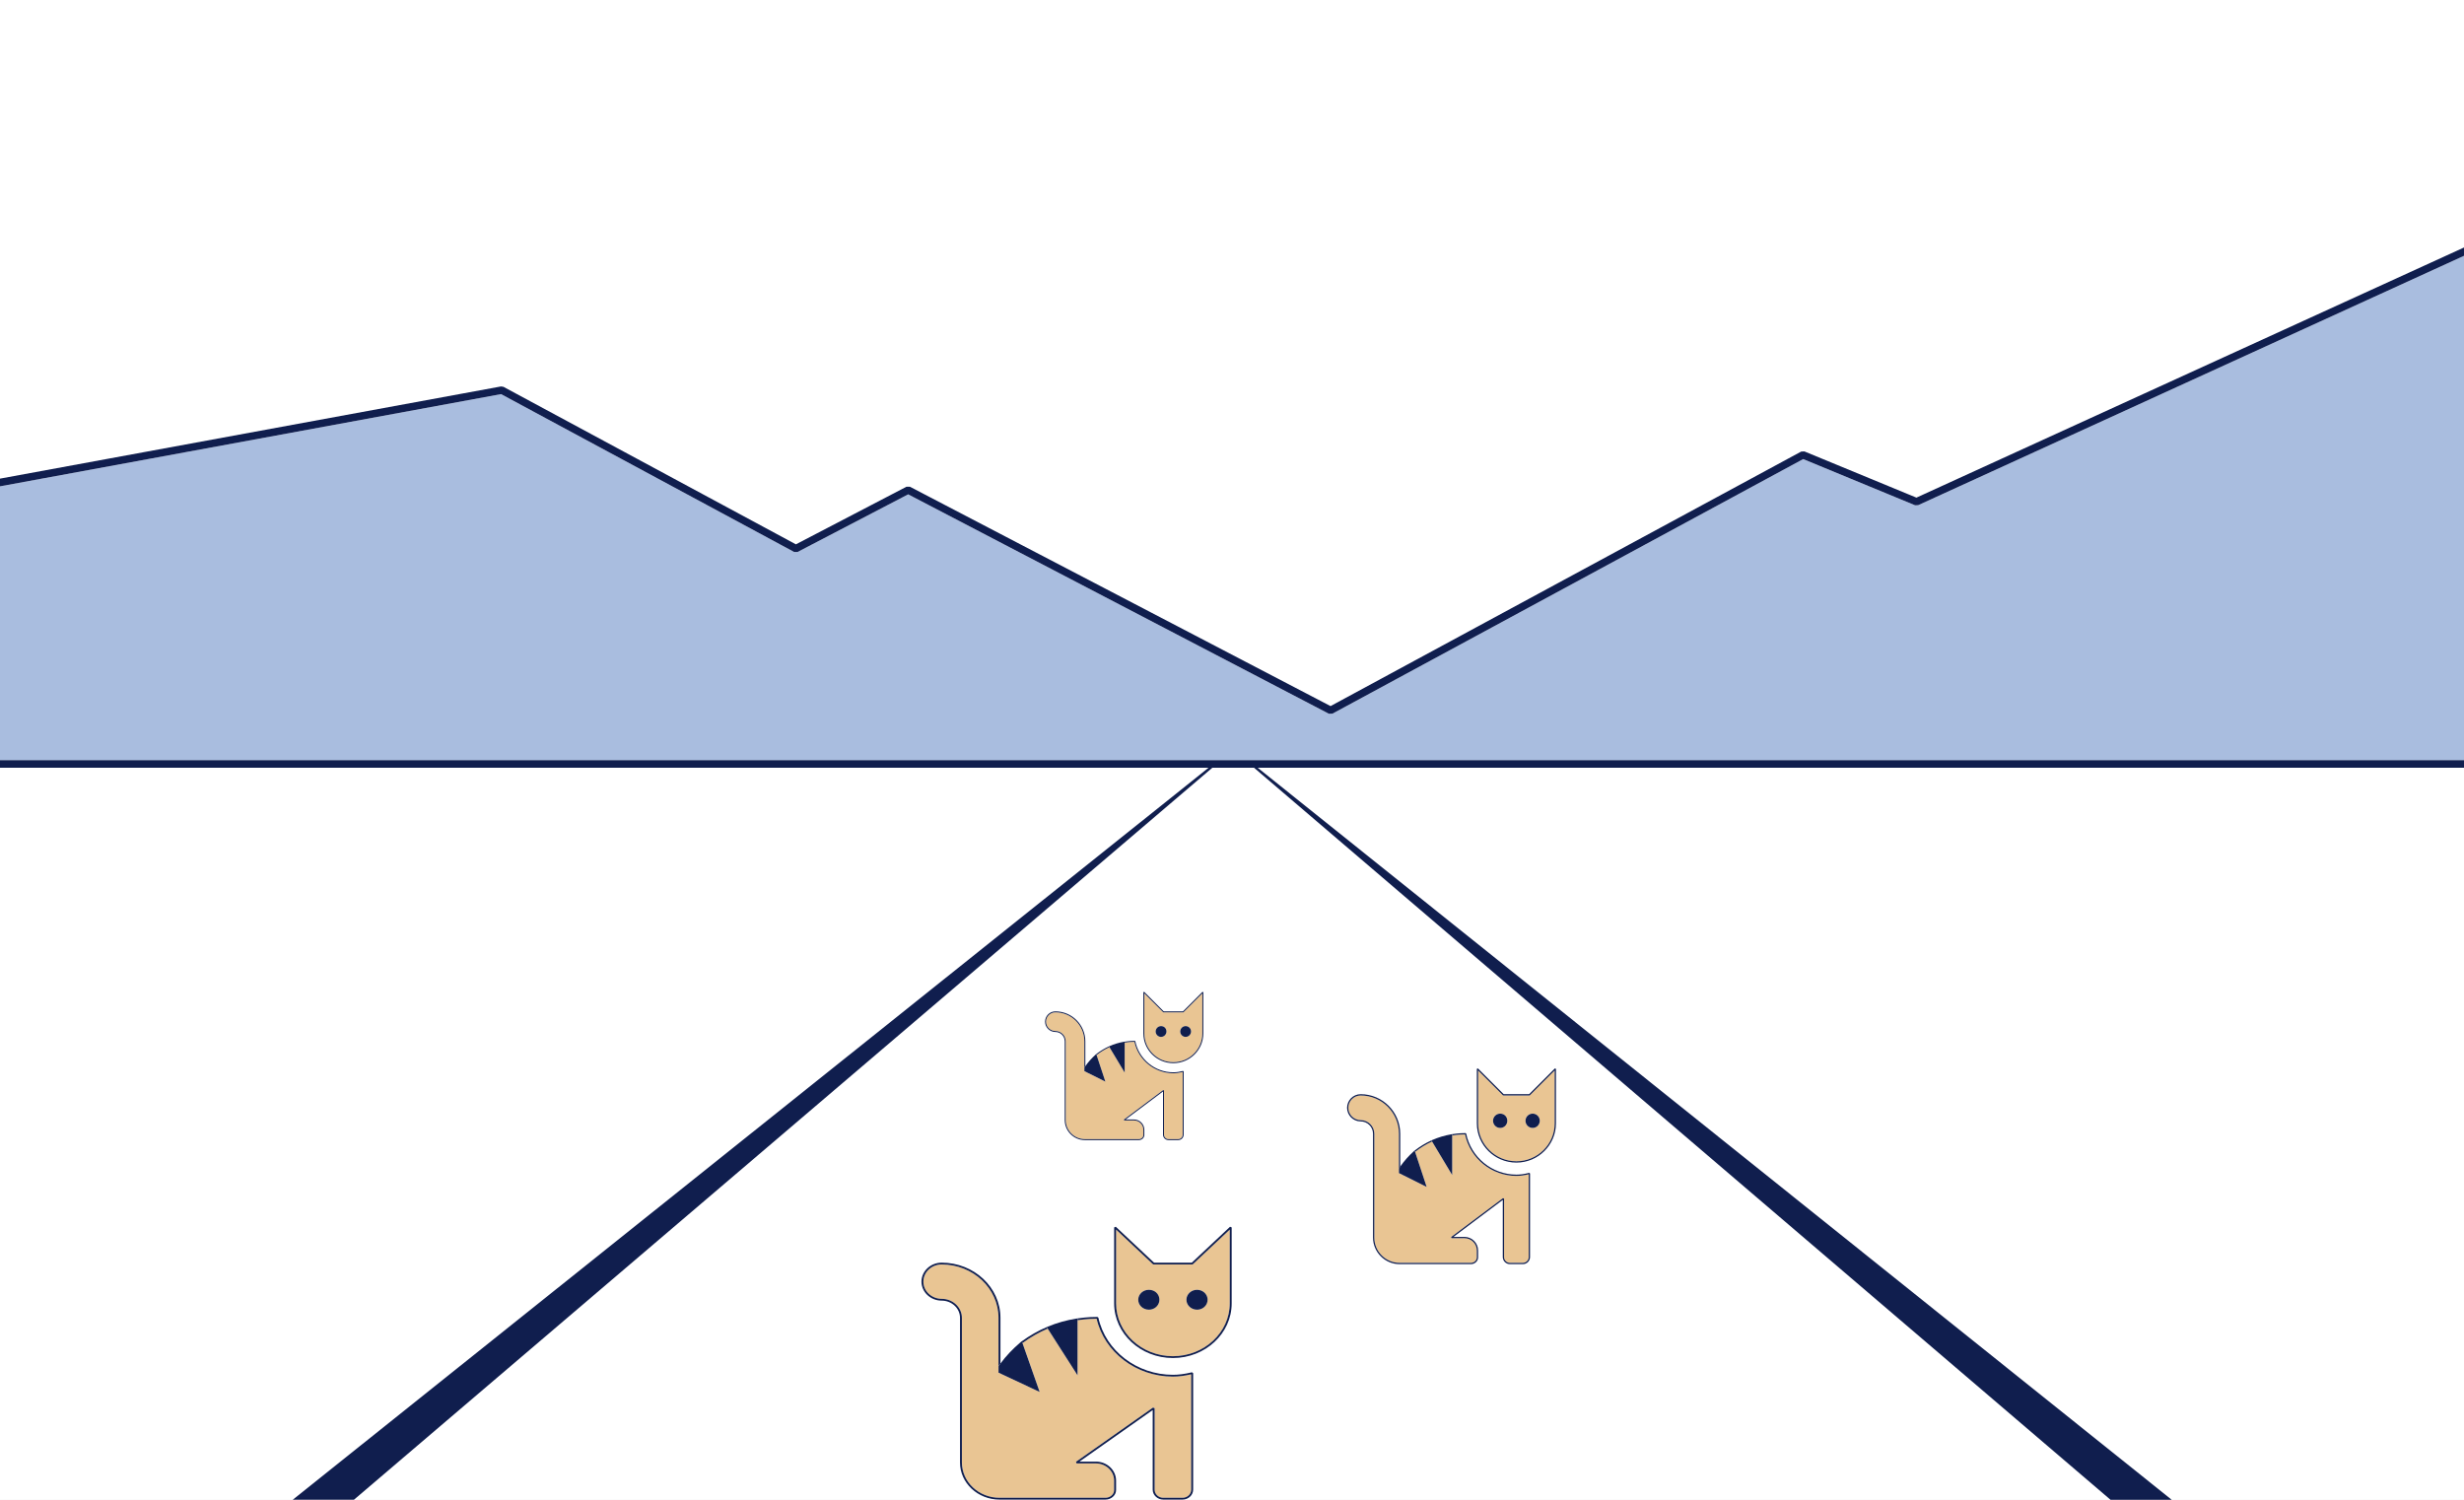
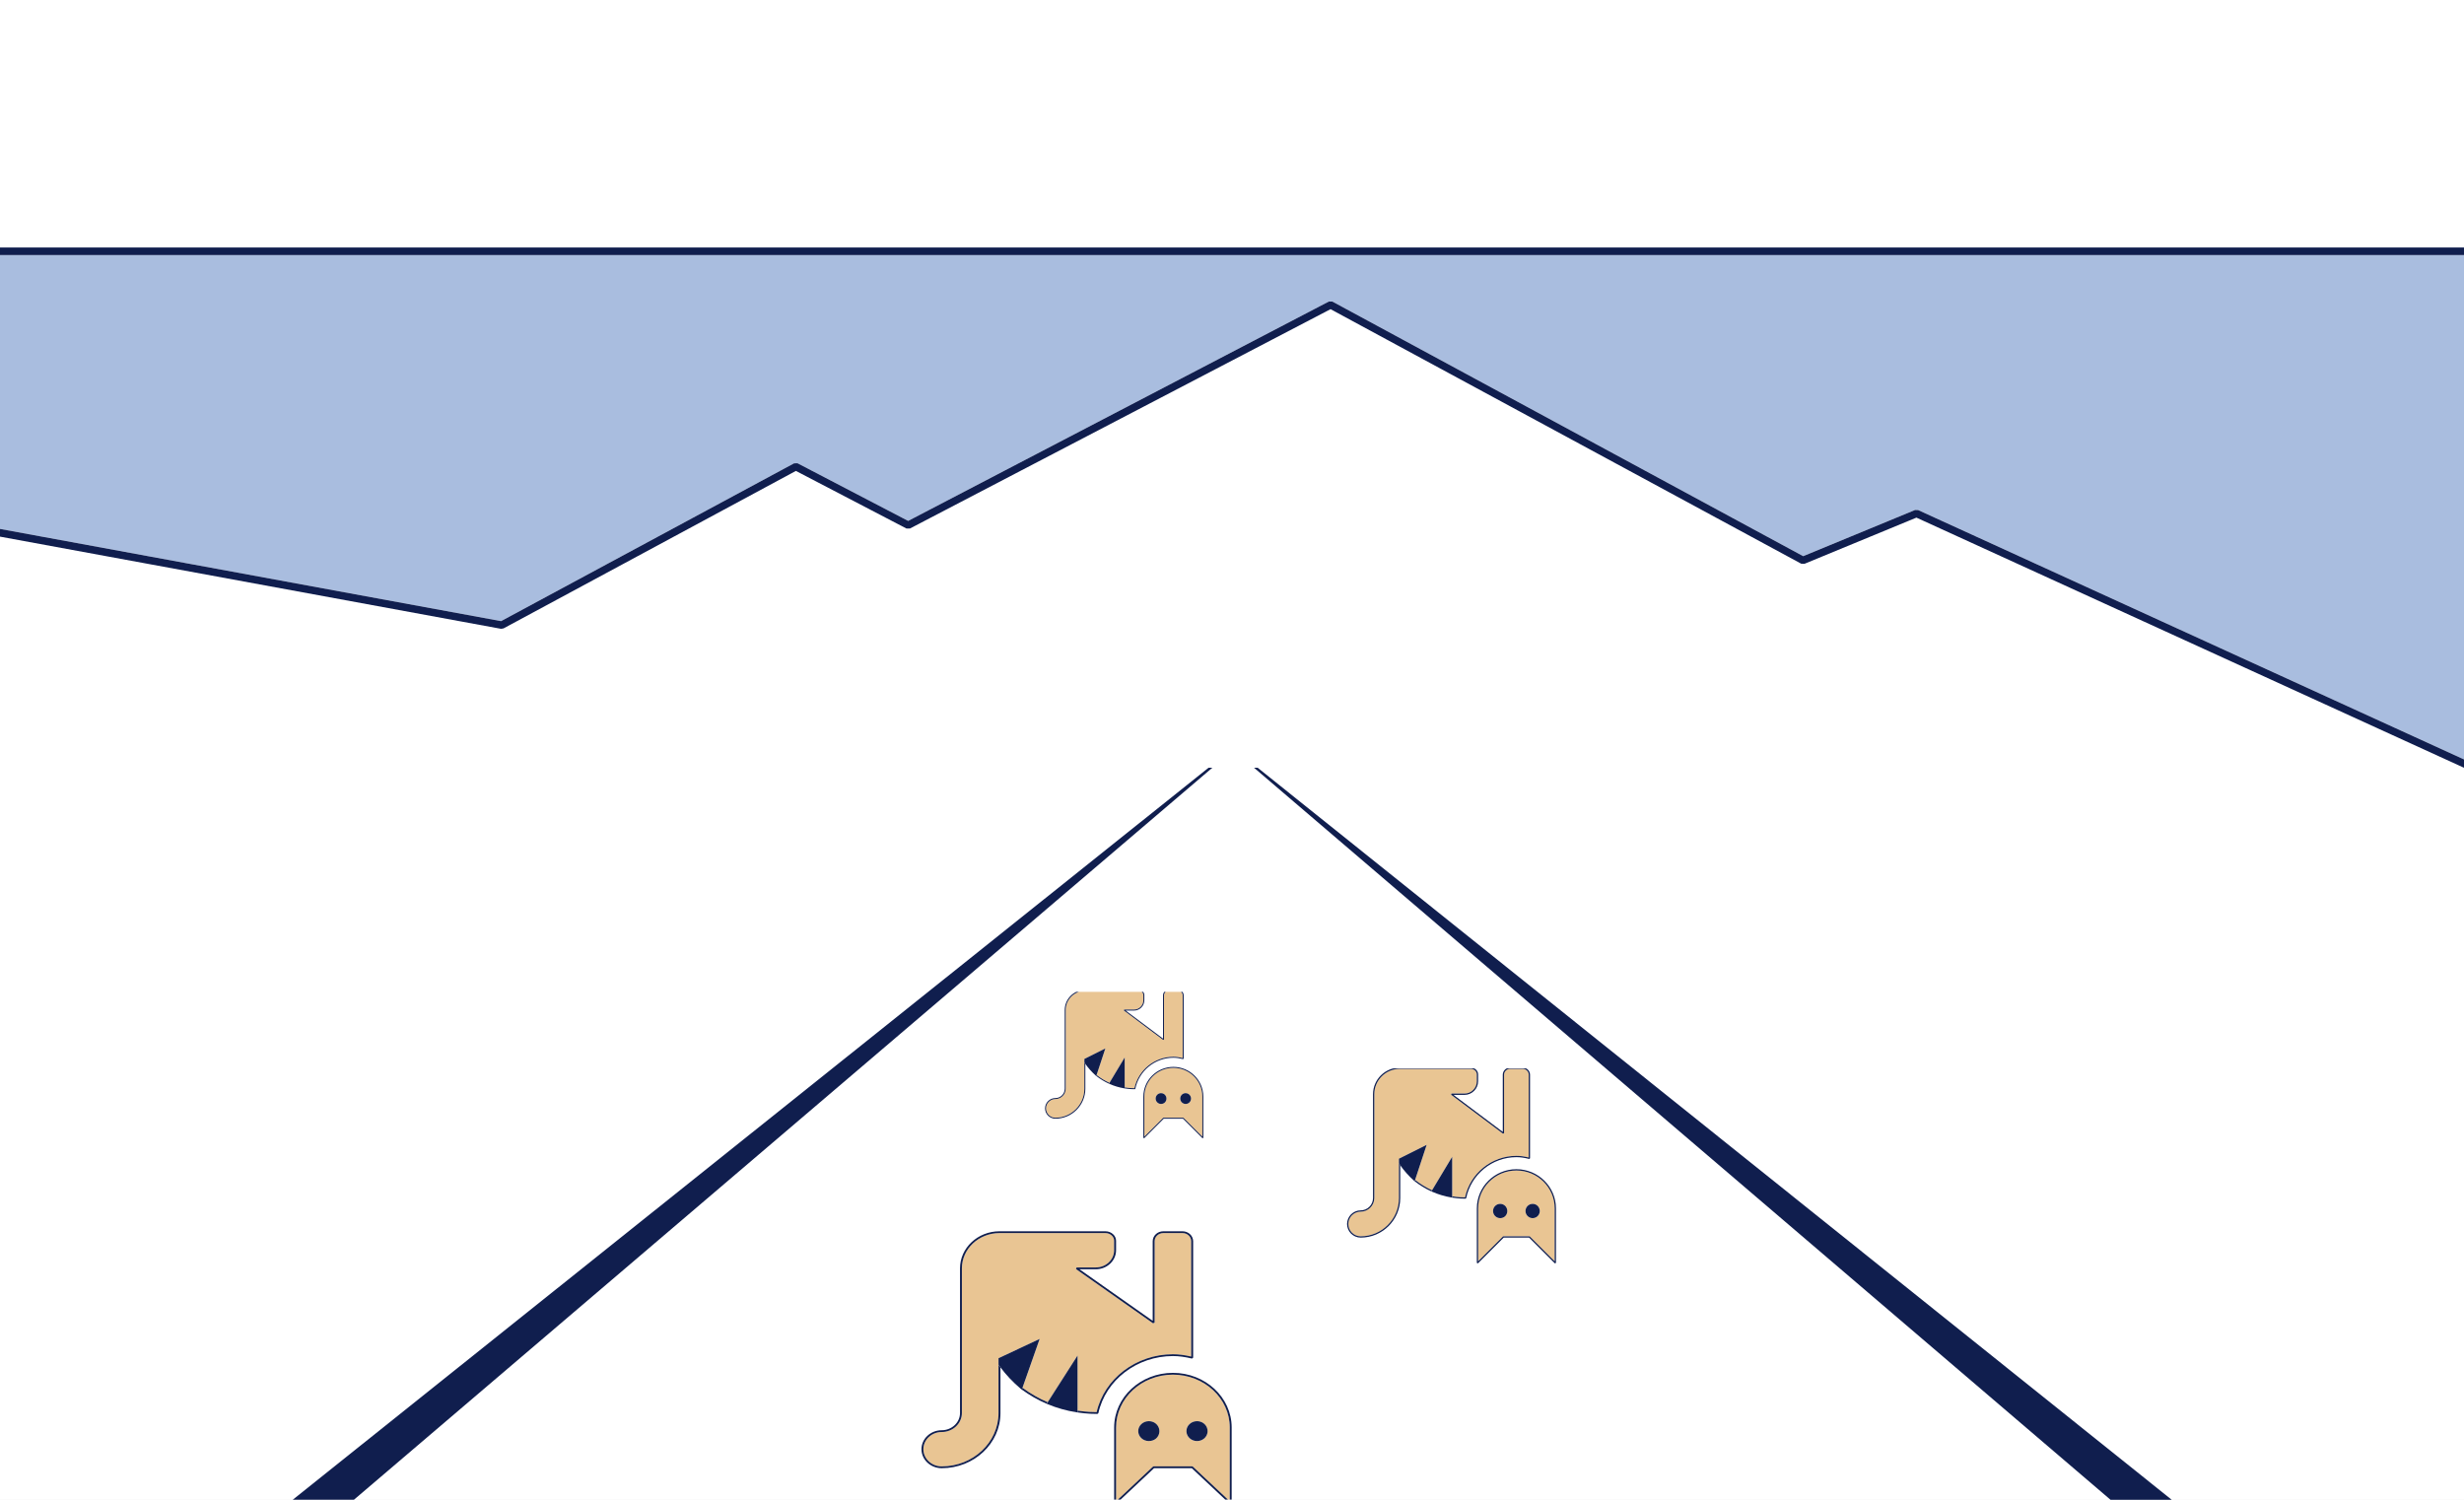
<svg xmlns="http://www.w3.org/2000/svg" xmlns:xlink="http://www.w3.org/1999/xlink" id="linearperspektive" viewBox="0 0 651.97 396.85">
  <defs>
    <style>.cls-linearPerspective-1{fill:none;}.cls-linearPerspective-2{clip-path:url(#clippath);}.cls-linearPerspective-3{fill:#e9c593;}.cls-linearPerspective-4{fill:#fff;}.cls-linearPerspective-5{fill:#a9bddf;}.cls-linearPerspective-6{fill:#101e4e;}.cls-linearPerspective-7{clip-path:url(#clippath-1);}.cls-linearPerspective-8{clip-path:url(#clippath-2);}</style>
    <symbol id="Berge" viewBox="0 0 651.97 137.67">
      <g>
        <polygon id="Berge-2" class="cls-linearPerspective-5" points="651.97 135.47 507.53 69.48 506.72 69.46 477.12 81.68 352.55 14.31 351.61 14.3 240.3 72.35 211.04 57.1 210.11 57.11 132.58 98.87 0 74.47 0 2 651.97 2 651.97 135.47" />
        <rect id="Horizont" class="cls-linearPerspective-6" width="651.97" height="2" />
        <polygon id="Bergkamm" class="cls-linearPerspective-6" points="210.11 57.11 211.04 57.1 240.3 72.35 351.61 14.3 352.55 14.31 477.12 81.68 506.72 69.46 507.53 69.48 651.97 135.47 651.97 137.67 507.08 71.48 477.44 83.71 476.59 83.67 352.06 16.32 240.77 74.36 239.84 74.36 210.59 59.12 133.22 100.8 132.56 100.9 0 76.51 0 74.47 132.58 98.87 210.11 57.11" />
      </g>
    </symbol>
    <symbol id="Katze" viewBox="0 0 167.51 156.95">
      <g>
        <path id="Katzenkoerper" class="cls-linearPerspective-3" d="M146.18,135.26h-20.81l-.37,.15-19.92,19.93v-42.46c0-16.77,13.77-30.41,30.7-30.41s30.7,13.64,30.7,30.41v42.46l-19.93-19.93-.37-.15Zm-17.69-20.29c0-.74-.15-1.45-.41-2.11-.83-2.15-2.87-3.61-5.31-3.61-3.15,0-5.72,2.57-5.72,5.72s2.57,5.72,5.72,5.72,5.4-2.21,5.69-5.13v-.14c0-.14,.02-.27,.02-.41v-.04h0Zm25.98,.59v-.14c0-.14,.02-.27,.02-.41v-.04c0-.74-.15-1.44-.4-2.09-.83-2.16-2.87-3.63-5.32-3.63-3.15,0-5.72,2.57-5.72,5.72s2.57,5.72,5.72,5.72,5.4-2.21,5.69-5.13h0Zm-70.2-42.21v29.83c4.83,.79,8.65,.86,10.31,.86,4.14-19.32,21.4-33.29,41.19-33.29,3.07,0,6.23,.42,9.89,1.32V5.72c0-2.58-2.1-4.69-4.69-4.69h-10.4c-2.58,0-4.69,2.1-4.69,4.69V52.54l-.83,.41-41.62-31.21,.31-.93h10.4c5.45,0,9.89-4.44,9.89-9.89V5.42c0-2.38-2.15-4.39-4.69-4.39H42.14c-11.19,0-20.29,9.1-20.29,20.29V104.56c0,6.02-4.9,10.92-10.92,10.92-5.45,0-9.89,4.44-9.89,9.89s4.44,9.89,9.89,9.89c16.93,0,30.7-13.77,30.7-30.7v-31.53l22.21-11.1-9.28,28.12c4.35,3.39,8.93,6.18,13.61,8.3l15.15-25.26h0l.96-1.6v1.86h-.01Z" />
        <path id="Katzenaugen" class="cls-linearPerspective-6" d="M128.49,115v-.04c0-.74-.15-1.45-.41-2.11-.83-2.15-2.87-3.61-5.31-3.61-3.15,0-5.72,2.57-5.72,5.72s2.57,5.72,5.72,5.72,5.4-2.21,5.69-5.13v-.14c0-.14,.02-.27,.02-.41h0Zm26.01,0c0,.14,0,.27-.02,.41v.14c-.29,2.92-2.69,5.13-5.69,5.13-3.15,0-5.72-2.57-5.72-5.72s2.57-5.72,5.72-5.72c2.44,0,4.49,1.47,5.32,3.63,.26,.65,.4,1.35,.4,2.09v.04h0Z" />
        <path id="Katzenfell" class="cls-linearPerspective-6" d="M54.54,90.04l9.28-28.12-22.21,11.1v3.73l.09,.13c.31,.47,.63,.93,.95,1.39,3.04,4.36,6.54,8.32,10.94,12.33l.59,.54,.02-.07,.34-1.03Zm29.14,14.09h-.01c-5.37-.91-10.58-2.47-15.5-4.65h-.01l-.12-.05-.42-.18h0l15.69-26.15,.96-1.6v32.72h0l-.59-.1h0Z" />
        <path id="Katzenkontur" class="cls-linearPerspective-6" d="M146.06,73.23l.64-.5V5.72c0-3.15-2.57-5.72-5.72-5.72h-10.4c-3.15,0-5.72,2.57-5.72,5.72V51.51l-39.55-29.66h8.85c6.02,0,10.92-4.9,10.92-10.92V5.43C105.08,2.49,102.46,0,99.36,0H42.14C30.38,0,20.81,9.57,20.81,21.33V104.56c0,5.45-4.44,9.89-9.89,9.89-6.02,0-10.92,4.9-10.92,10.92s4.9,10.92,10.92,10.92c17.5,0,31.73-14.23,31.73-31.73v-26.29c-.32-.46-.64-.92-.95-1.39l-.09-.13v27.81c0,16.93-13.77,30.7-30.7,30.7-5.45,0-9.89-4.44-9.89-9.89s4.44-9.89,9.89-9.89c6.02,0,10.92-4.9,10.92-10.92V21.32C21.83,10.13,30.93,1.03,42.12,1.03h57.23c2.54,0,4.69,2.01,4.69,4.39v5.5c0,5.45-4.44,9.89-9.89,9.89h-10.4l-.31,.93,41.62,31.21,.83-.41V5.72c0-2.58,2.1-4.69,4.69-4.69h10.4c2.58,0,4.69,2.1,4.69,4.69V72.07c-3.66-.9-6.82-1.32-9.89-1.32-19.8,0-37.05,13.98-41.19,33.29-1.67,0-5.48-.08-10.31-.86v1.04c5.3,.85,9.37,.85,10.73,.85l.51-.41c3.88-19.05,20.82-32.88,40.27-32.88,3.16,0,6.42,.46,10.28,1.45h0Zm21.45,83.35v-43.7c0-17.33-14.23-31.44-31.73-31.44s-31.73,14.1-31.73,31.44v43.7l.88,.37,20.66-20.66h20.38l20.66,20.66,.88-.37h0Zm-1.03-1.25l-19.93-19.93-.37-.15h-20.81l-.37,.15-19.92,19.94v-42.46c0-16.77,13.77-30.41,30.7-30.41s30.7,13.64,30.7,30.41v42.46h0ZM54.54,90.04c4.35,3.39,8.93,6.18,13.61,8.3l15.15-25.26h0l-15.69,26.14c-4.62-2.1-9.13-4.83-13.42-8.15l.34-1.03h0Z" />
      </g>
    </symbol>
    <clipPath id="clippath">
      <rect class="cls-linearPerspective-1" x="243.82" y="324.61" width="82.08" height="72.2" />
    </clipPath>
    <clipPath id="clippath-1">
      <rect class="cls-linearPerspective-1" x="356.43" y="282.72" width="55.28" height="51.79" />
    </clipPath>
    <clipPath id="clippath-2">
      <rect class="cls-linearPerspective-1" x="276.52" y="262.45" width="41.88" height="39.24" />
    </clipPath>
  </defs>
  <rect id="Hintergrund" class="cls-linearPerspective-4" width="651.97" height="396.85" />
  <path id="Schienen" class="cls-linearPerspective-6" d="M331.82,203.15h.95s241.86,193.71,241.86,193.71h-16.19c-74.87-63.98-151.87-129.82-226.62-193.7h0ZM93.65,396.85l227.14-193.7h-1L77.46,396.85h16.19Z" />
-   <use width="651.97" height="137.67" transform="translate(0 203.16) scale(1 -1)" xlink:href="#Berge" />
+   <use width="651.97" height="137.67" transform="translate(0 65.49) scale(1 1)" xlink:href="#Berge" />
  <g class="cls-linearPerspective-2">
-     <use width="167.51" height="156.95" transform="translate(243.82 396.81) scale(.49 -.46)" xlink:href="#Katze" />
+     <use width="167.51" height="156.95" transform="translate(243.82 325.81) scale(.49 .46)" xlink:href="#Katze" />
  </g>
  <g class="cls-linearPerspective-7">
-     <use width="167.51" height="156.95" transform="translate(356.43 334.51) scale(.33 -.33)" xlink:href="#Katze" />
+     <use width="167.51" height="156.95" transform="translate(356.43 282.51) scale(.33 .33)" xlink:href="#Katze" />
  </g>
  <g class="cls-linearPerspective-8">
-     <use width="167.51" height="156.95" transform="translate(276.52 301.69) scale(.25 -.25)" xlink:href="#Katze" />
+     <use width="167.51" height="156.95" transform="translate(276.52 261.95) scale(.25 .25)" xlink:href="#Katze" />
  </g>
</svg>
